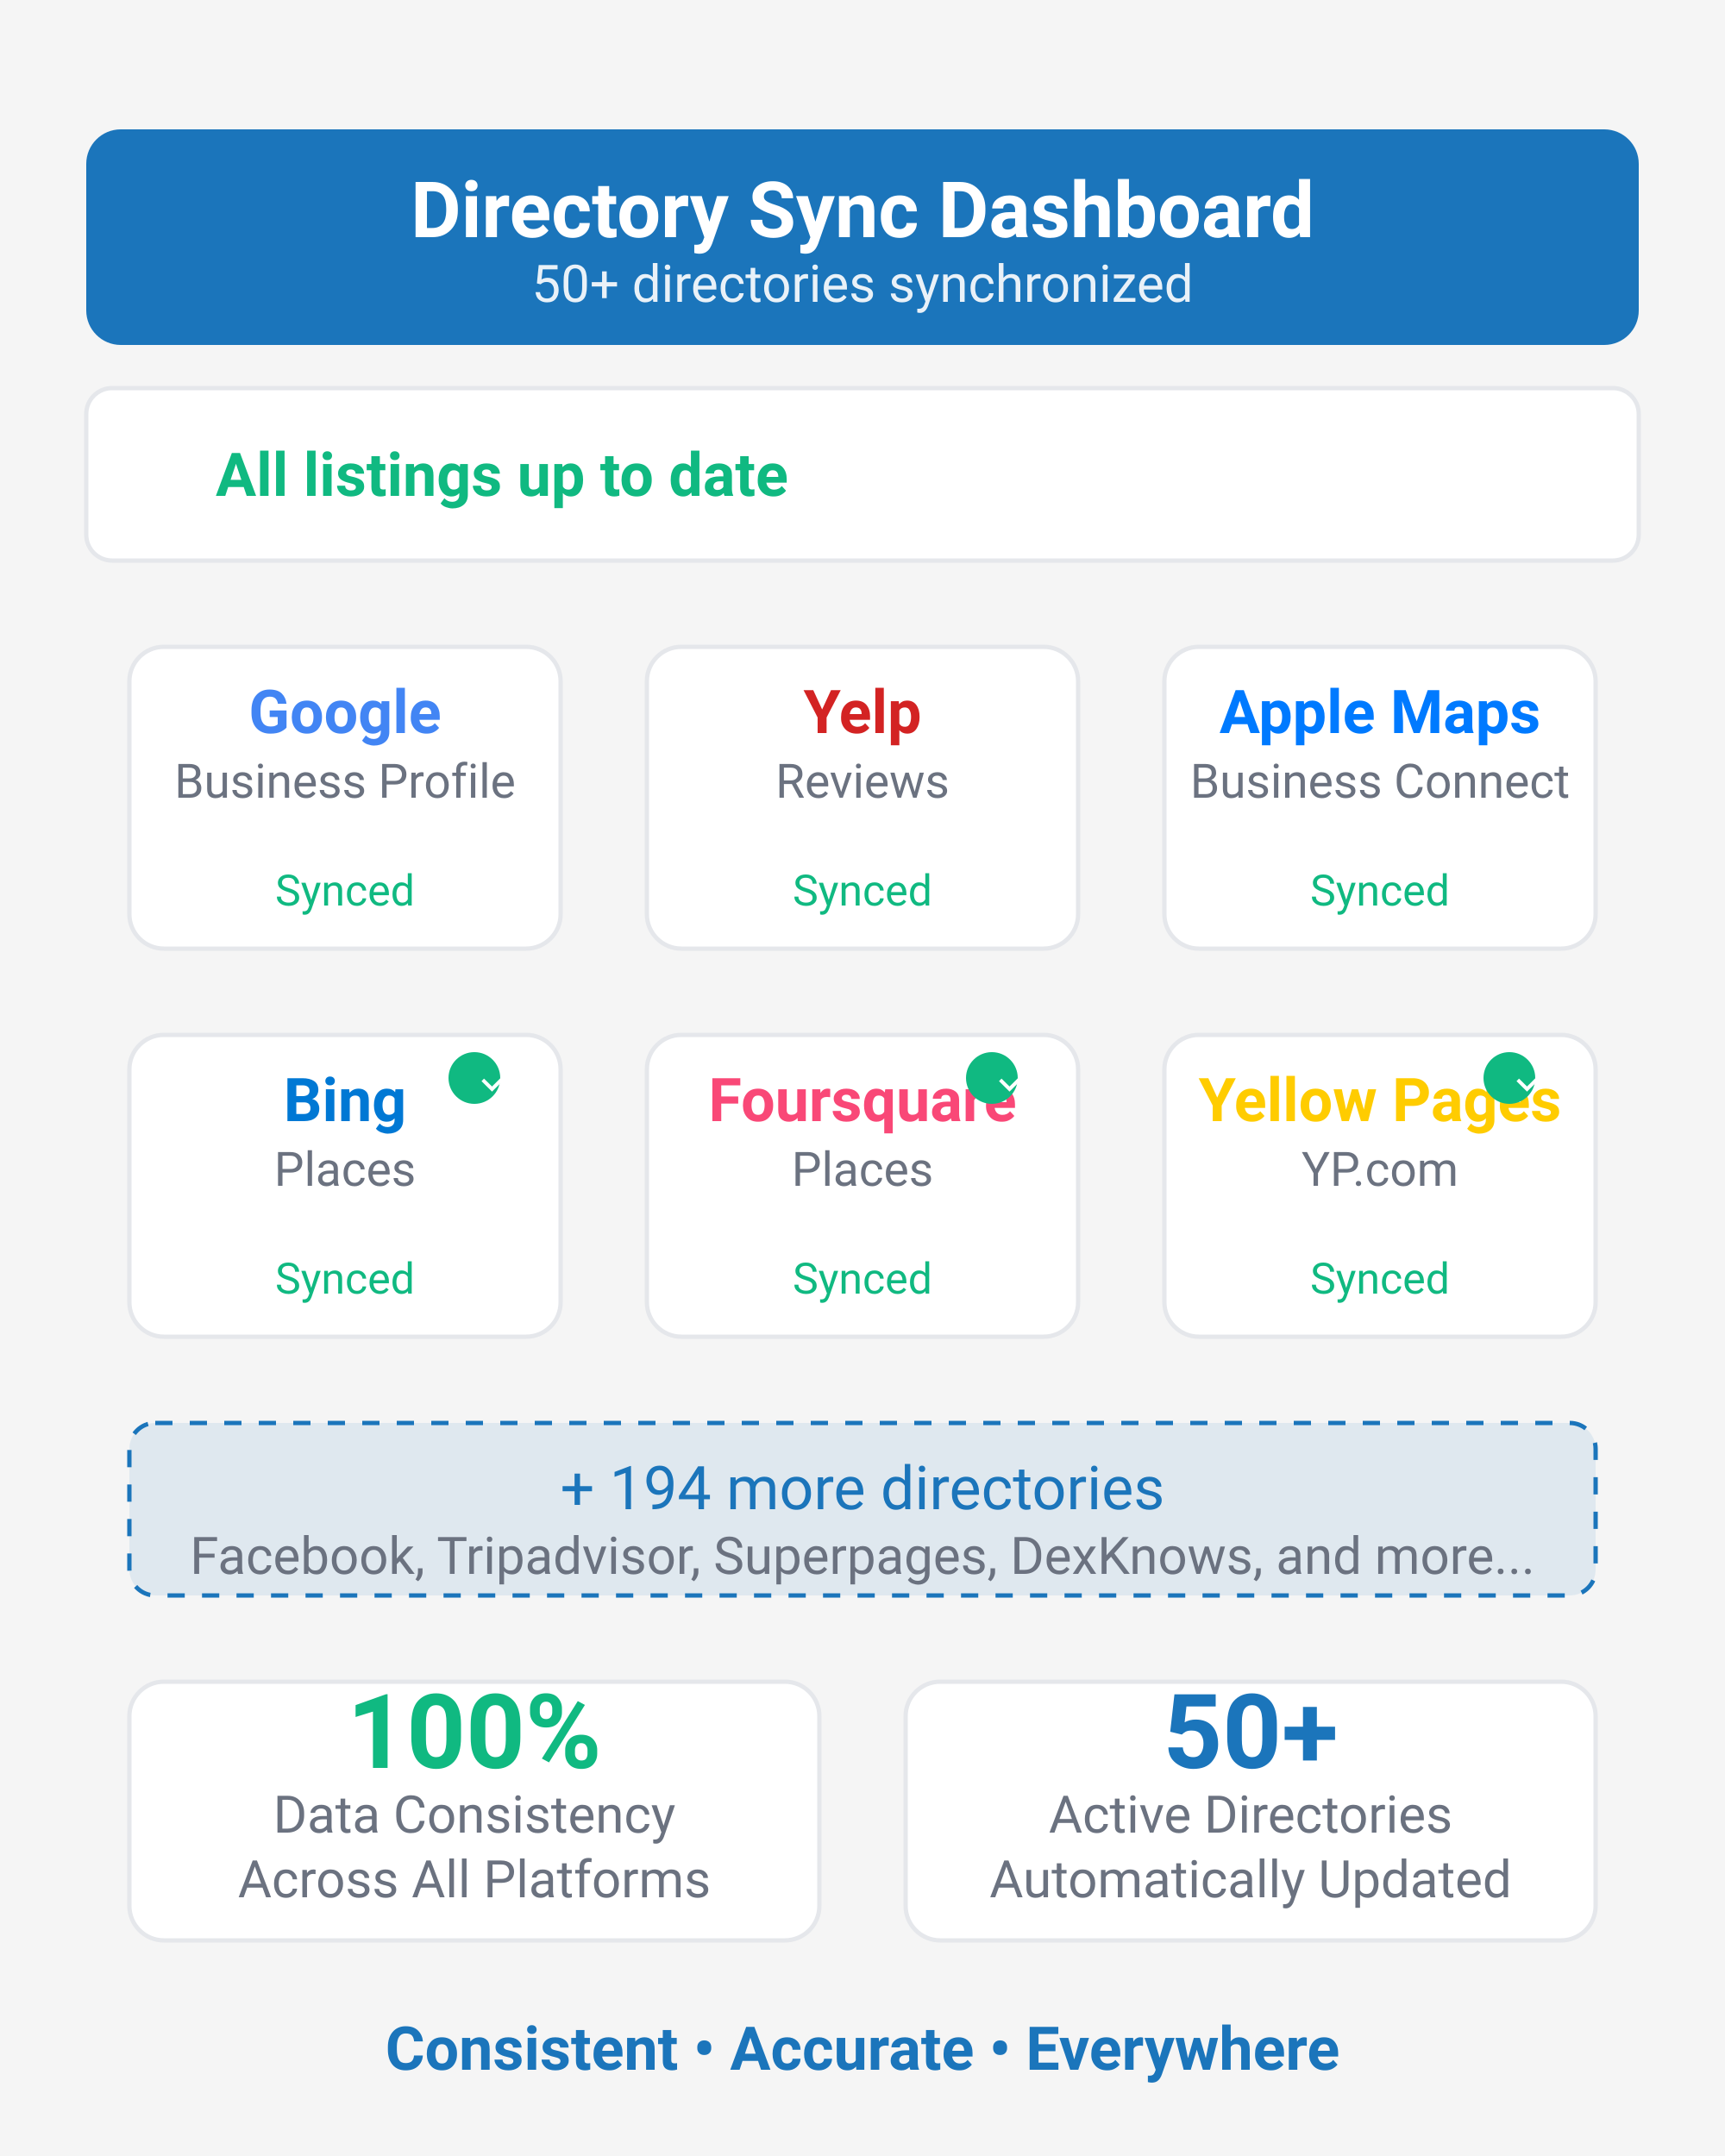
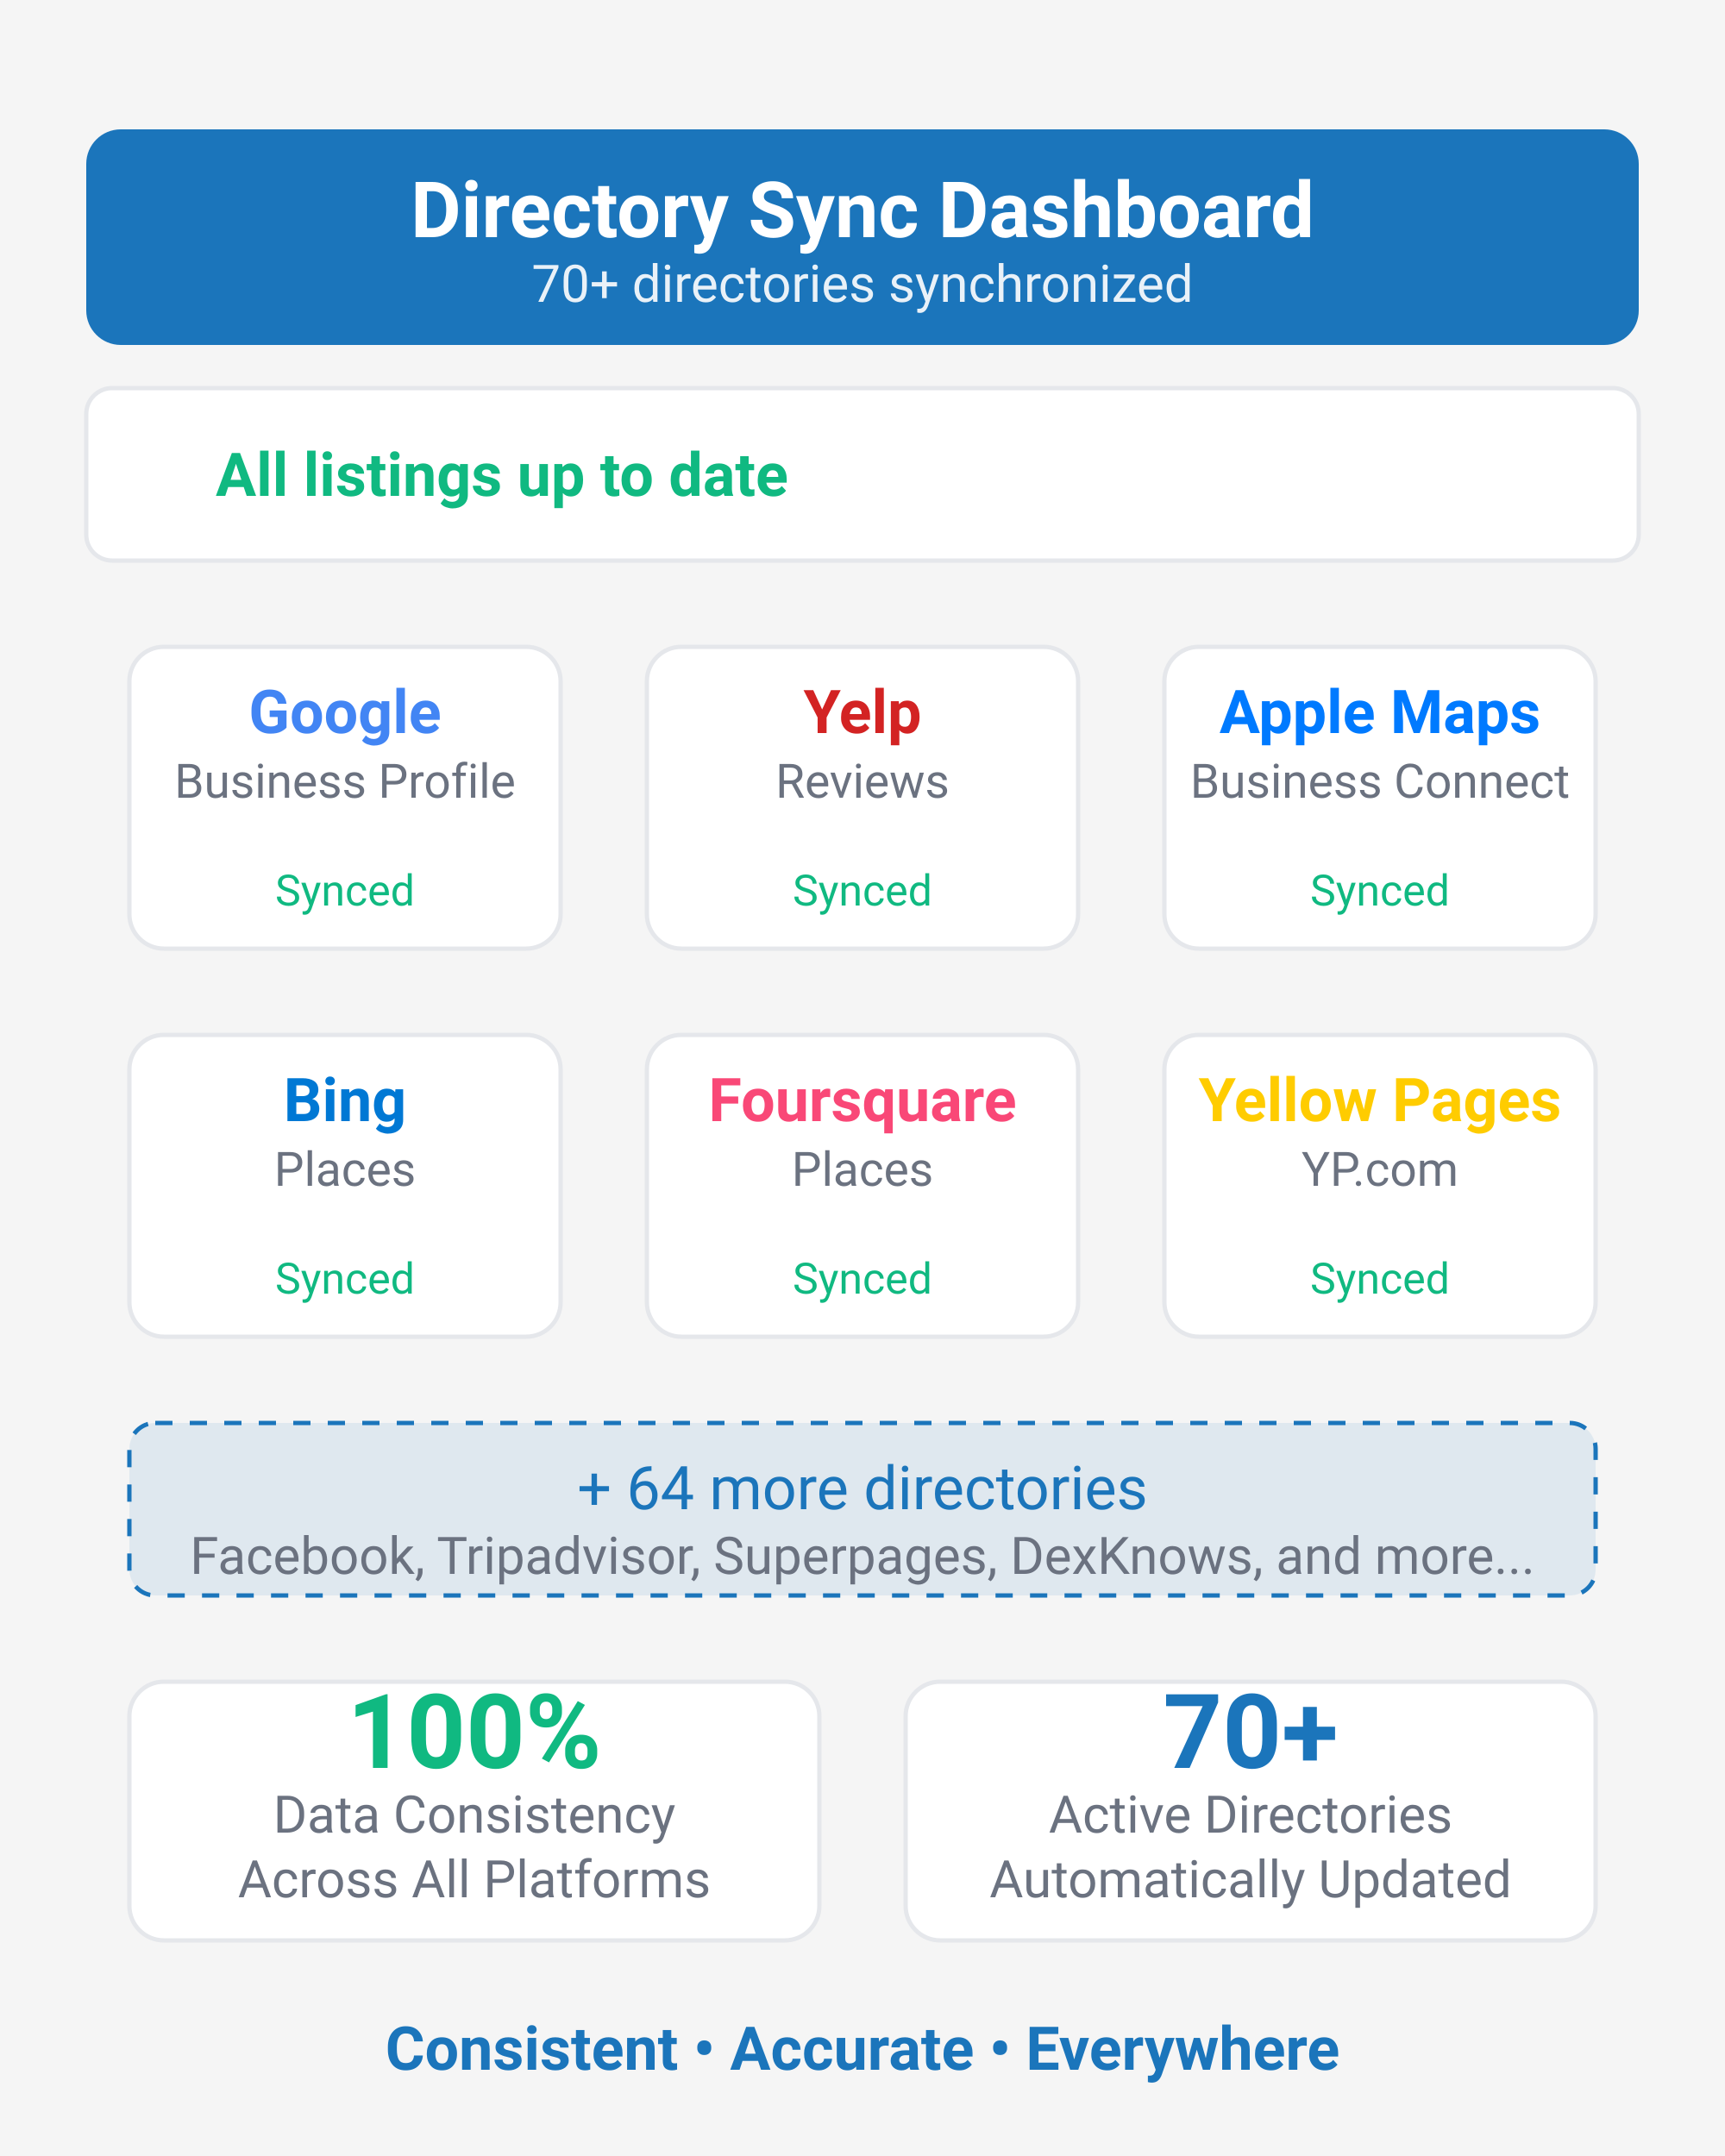
<svg xmlns="http://www.w3.org/2000/svg" viewBox="0 0 400 500">
  <rect width="400" height="500" fill="#f5f5f5" />
  <g>
    <rect x="20" y="30" width="360" height="50" rx="8" fill="#1B75BB" />
    <text x="200" y="55" font-family="-apple-system, BlinkMacSystemFont, 'Segoe UI', Roboto, Arial, sans-serif" font-size="18" font-weight="600" fill="#ffffff" text-anchor="middle">Directory Sync Dashboard</text>
-     <text x="200" y="70" font-family="-apple-system, BlinkMacSystemFont, 'Segoe UI', Roboto, Arial, sans-serif" font-size="12" fill="rgba(255,255,255,0.9)" text-anchor="middle">50+ directories synchronized</text>
+     <text x="200" y="70" font-family="-apple-system, BlinkMacSystemFont, 'Segoe UI', Roboto, Arial, sans-serif" font-size="12" fill="rgba(255,255,255,0.9)" text-anchor="middle">70+ directories synchronized</text>
  </g>
  <g>
    <rect x="20" y="90" width="360" height="40" rx="6" fill="#ffffff" stroke="#e5e7eb" stroke-width="1" />
    <text x="50" y="115" font-family="-apple-system, BlinkMacSystemFont, 'Segoe UI', Roboto, Arial, sans-serif" font-size="14" font-weight="600" fill="#10b981">All listings up to date</text>
  </g>
  <g>
    <rect x="30" y="150" width="100" height="70" rx="8" fill="#ffffff" stroke="#e5e7eb" stroke-width="1" />
    <text x="80" y="170" font-family="-apple-system, BlinkMacSystemFont, 'Segoe UI', Roboto, Arial, sans-serif" font-size="14" font-weight="600" fill="#4285f4" text-anchor="middle">Google</text>
    <text x="80" y="185" font-family="-apple-system, BlinkMacSystemFont, 'Segoe UI', Roboto, Arial, sans-serif" font-size="11" fill="#6b7280" text-anchor="middle">Business Profile</text>
    <text x="80" y="210" font-family="-apple-system, BlinkMacSystemFont, 'Segoe UI', Roboto, Arial, sans-serif" font-size="10" fill="#10b981" text-anchor="middle">Synced</text>
    <rect x="150" y="150" width="100" height="70" rx="8" fill="#ffffff" stroke="#e5e7eb" stroke-width="1" />
    <text x="200" y="170" font-family="-apple-system, BlinkMacSystemFont, 'Segoe UI', Roboto, Arial, sans-serif" font-size="14" font-weight="600" fill="#d32323" text-anchor="middle">Yelp</text>
    <text x="200" y="185" font-family="-apple-system, BlinkMacSystemFont, 'Segoe UI', Roboto, Arial, sans-serif" font-size="11" fill="#6b7280" text-anchor="middle">Reviews</text>
    <text x="200" y="210" font-family="-apple-system, BlinkMacSystemFont, 'Segoe UI', Roboto, Arial, sans-serif" font-size="10" fill="#10b981" text-anchor="middle">Synced</text>
    <rect x="270" y="150" width="100" height="70" rx="8" fill="#ffffff" stroke="#e5e7eb" stroke-width="1" />
    <text x="320" y="170" font-family="-apple-system, BlinkMacSystemFont, 'Segoe UI', Roboto, Arial, sans-serif" font-size="14" font-weight="600" fill="#007AFF" text-anchor="middle">Apple Maps</text>
    <text x="320" y="185" font-family="-apple-system, BlinkMacSystemFont, 'Segoe UI', Roboto, Arial, sans-serif" font-size="11" fill="#6b7280" text-anchor="middle">Business Connect</text>
    <text x="320" y="210" font-family="-apple-system, BlinkMacSystemFont, 'Segoe UI', Roboto, Arial, sans-serif" font-size="10" fill="#10b981" text-anchor="middle">Synced</text>
    <rect x="30" y="240" width="100" height="70" rx="8" fill="#ffffff" stroke="#e5e7eb" stroke-width="1" />
    <text x="80" y="260" font-family="-apple-system, BlinkMacSystemFont, 'Segoe UI', Roboto, Arial, sans-serif" font-size="14" font-weight="600" fill="#0078d4" text-anchor="middle">Bing</text>
    <text x="80" y="275" font-family="-apple-system, BlinkMacSystemFont, 'Segoe UI', Roboto, Arial, sans-serif" font-size="11" fill="#6b7280" text-anchor="middle">Places</text>
-     <circle cx="110" cy="250" r="6" fill="#10b981" />
-     <text x="115" y="254" font-family="-apple-system, BlinkMacSystemFont, 'Segoe UI', Roboto, Arial, sans-serif" font-size="10" fill="#ffffff" text-anchor="middle">✓</text>
    <text x="80" y="300" font-family="-apple-system, BlinkMacSystemFont, 'Segoe UI', Roboto, Arial, sans-serif" font-size="10" fill="#10b981" text-anchor="middle">Synced</text>
    <rect x="150" y="240" width="100" height="70" rx="8" fill="#ffffff" stroke="#e5e7eb" stroke-width="1" />
    <text x="200" y="260" font-family="-apple-system, BlinkMacSystemFont, 'Segoe UI', Roboto, Arial, sans-serif" font-size="14" font-weight="600" fill="#f94877" text-anchor="middle">Foursquare</text>
    <text x="200" y="275" font-family="-apple-system, BlinkMacSystemFont, 'Segoe UI', Roboto, Arial, sans-serif" font-size="11" fill="#6b7280" text-anchor="middle">Places</text>
-     <circle cx="230" cy="250" r="6" fill="#10b981" />
-     <text x="235" y="254" font-family="-apple-system, BlinkMacSystemFont, 'Segoe UI', Roboto, Arial, sans-serif" font-size="10" fill="#ffffff" text-anchor="middle">✓</text>
    <text x="200" y="300" font-family="-apple-system, BlinkMacSystemFont, 'Segoe UI', Roboto, Arial, sans-serif" font-size="10" fill="#10b981" text-anchor="middle">Synced</text>
    <rect x="270" y="240" width="100" height="70" rx="8" fill="#ffffff" stroke="#e5e7eb" stroke-width="1" />
    <text x="320" y="260" font-family="-apple-system, BlinkMacSystemFont, 'Segoe UI', Roboto, Arial, sans-serif" font-size="14" font-weight="600" fill="#ffcc00" text-anchor="middle">Yellow Pages</text>
    <text x="320" y="275" font-family="-apple-system, BlinkMacSystemFont, 'Segoe UI', Roboto, Arial, sans-serif" font-size="11" fill="#6b7280" text-anchor="middle">YP.com</text>
-     <circle cx="350" cy="250" r="6" fill="#10b981" />
-     <text x="355" y="254" font-family="-apple-system, BlinkMacSystemFont, 'Segoe UI', Roboto, Arial, sans-serif" font-size="10" fill="#ffffff" text-anchor="middle">✓</text>
    <text x="320" y="300" font-family="-apple-system, BlinkMacSystemFont, 'Segoe UI', Roboto, Arial, sans-serif" font-size="10" fill="#10b981" text-anchor="middle">Synced</text>
  </g>
  <g>
    <rect x="30" y="330" width="340" height="40" rx="6" fill="rgba(27, 117, 187, 0.1)" stroke="#1B75BB" stroke-width="1" stroke-dasharray="4,4" />
-     <text x="200" y="350" font-family="-apple-system, BlinkMacSystemFont, 'Segoe UI', Roboto, Arial, sans-serif" font-size="14" fill="#1B75BB" text-anchor="middle">+ 194 more directories</text>
+     <text x="200" y="350" font-family="-apple-system, BlinkMacSystemFont, 'Segoe UI', Roboto, Arial, sans-serif" font-size="14" fill="#1B75BB" text-anchor="middle">+ 64 more directories</text>
    <text x="200" y="365" font-family="-apple-system, BlinkMacSystemFont, 'Segoe UI', Roboto, Arial, sans-serif" font-size="12" fill="#6b7280" text-anchor="middle">Facebook, Tripadvisor, Superpages, DexKnows, and more...</text>
  </g>
  <g>
    <rect x="30" y="390" width="160" height="60" rx="8" fill="#ffffff" stroke="#e5e7eb" stroke-width="1" />
    <text x="110" y="410" font-family="-apple-system, BlinkMacSystemFont, 'Segoe UI', Roboto, Arial, sans-serif" font-size="24" font-weight="700" fill="#10b981" text-anchor="middle">100%</text>
    <text x="110" y="425" font-family="-apple-system, BlinkMacSystemFont, 'Segoe UI', Roboto, Arial, sans-serif" font-size="12" fill="#6b7280" text-anchor="middle">Data Consistency</text>
    <text x="110" y="440" font-family="-apple-system, BlinkMacSystemFont, 'Segoe UI', Roboto, Arial, sans-serif" font-size="12" fill="#6b7280" text-anchor="middle">Across All Platforms</text>
    <rect x="210" y="390" width="160" height="60" rx="8" fill="#ffffff" stroke="#e5e7eb" stroke-width="1" />
-     <text x="290" y="410" font-family="-apple-system, BlinkMacSystemFont, 'Segoe UI', Roboto, Arial, sans-serif" font-size="24" font-weight="700" fill="#1B75BB" text-anchor="middle">50+</text>
+     <text x="290" y="410" font-family="-apple-system, BlinkMacSystemFont, 'Segoe UI', Roboto, Arial, sans-serif" font-size="24" font-weight="700" fill="#1B75BB" text-anchor="middle">70+</text>
    <text x="290" y="425" font-family="-apple-system, BlinkMacSystemFont, 'Segoe UI', Roboto, Arial, sans-serif" font-size="12" fill="#6b7280" text-anchor="middle">Active Directories</text>
    <text x="290" y="440" font-family="-apple-system, BlinkMacSystemFont, 'Segoe UI', Roboto, Arial, sans-serif" font-size="12" fill="#6b7280" text-anchor="middle">Automatically Updated</text>
  </g>
  <text x="200" y="480" font-family="-apple-system, BlinkMacSystemFont, 'Segoe UI', Roboto, Arial, sans-serif" font-size="14" fill="#1B75BB" text-anchor="middle" font-weight="600">Consistent • Accurate • Everywhere</text>
</svg>
